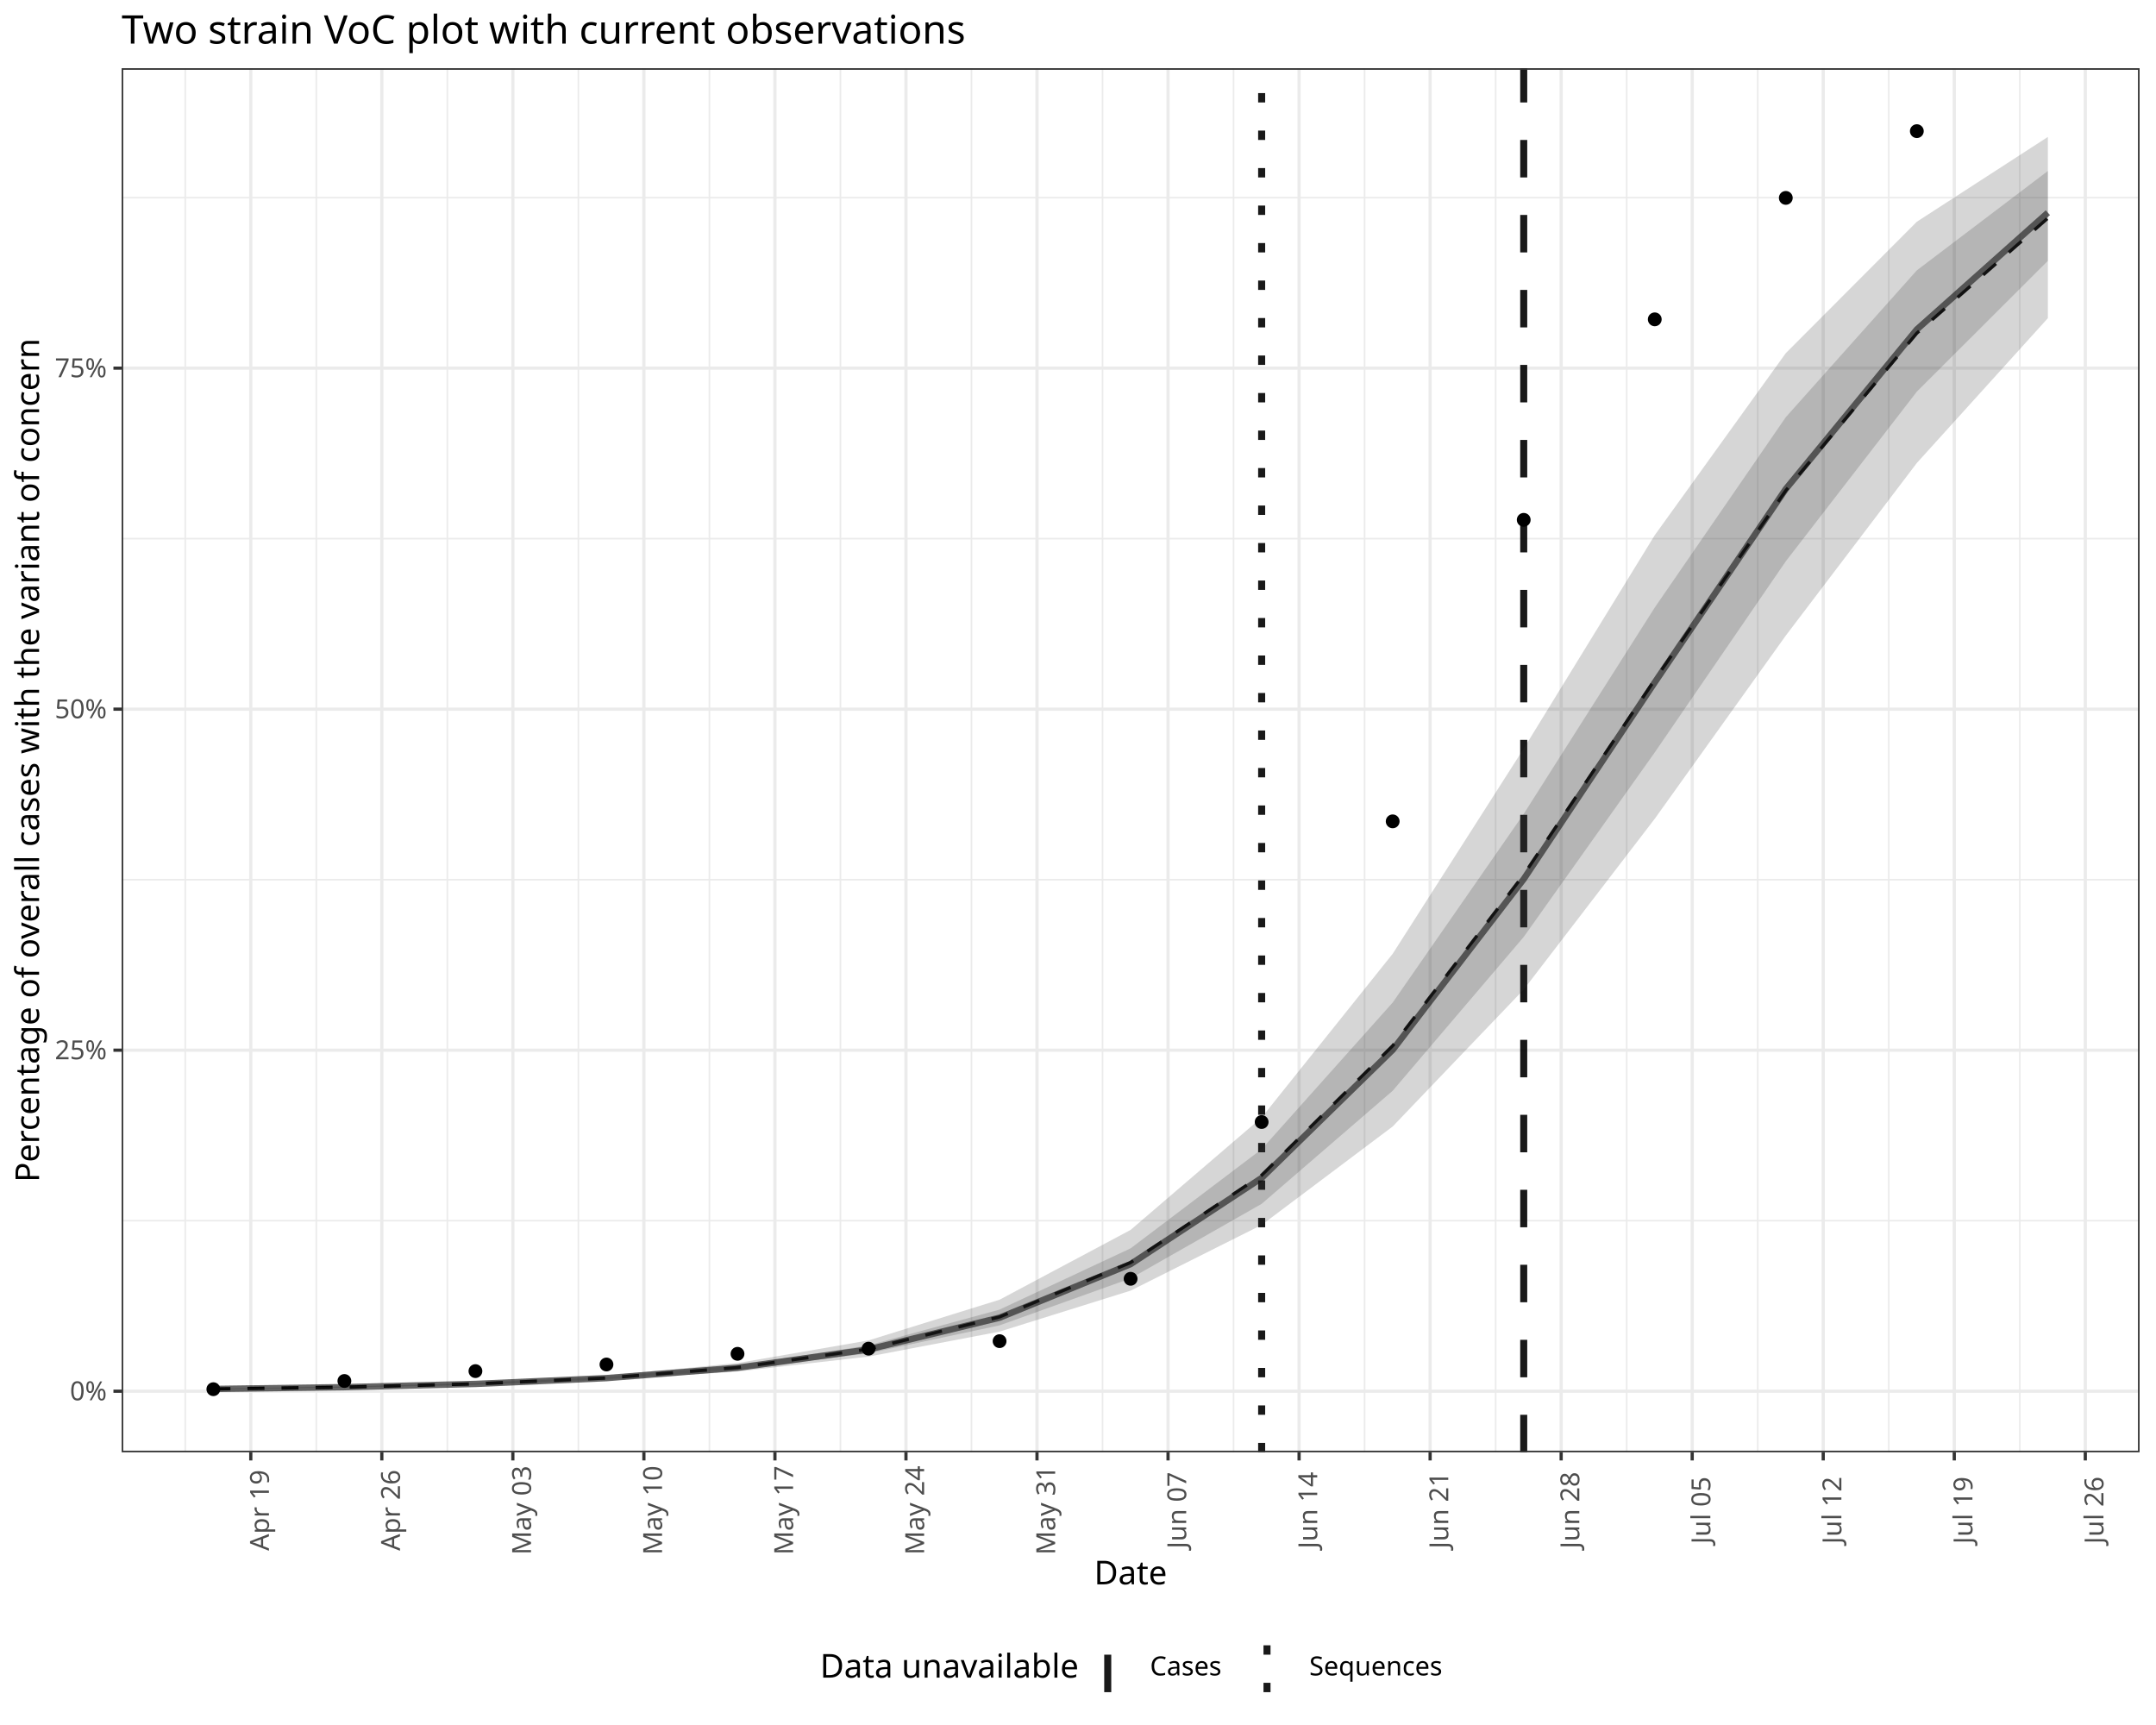
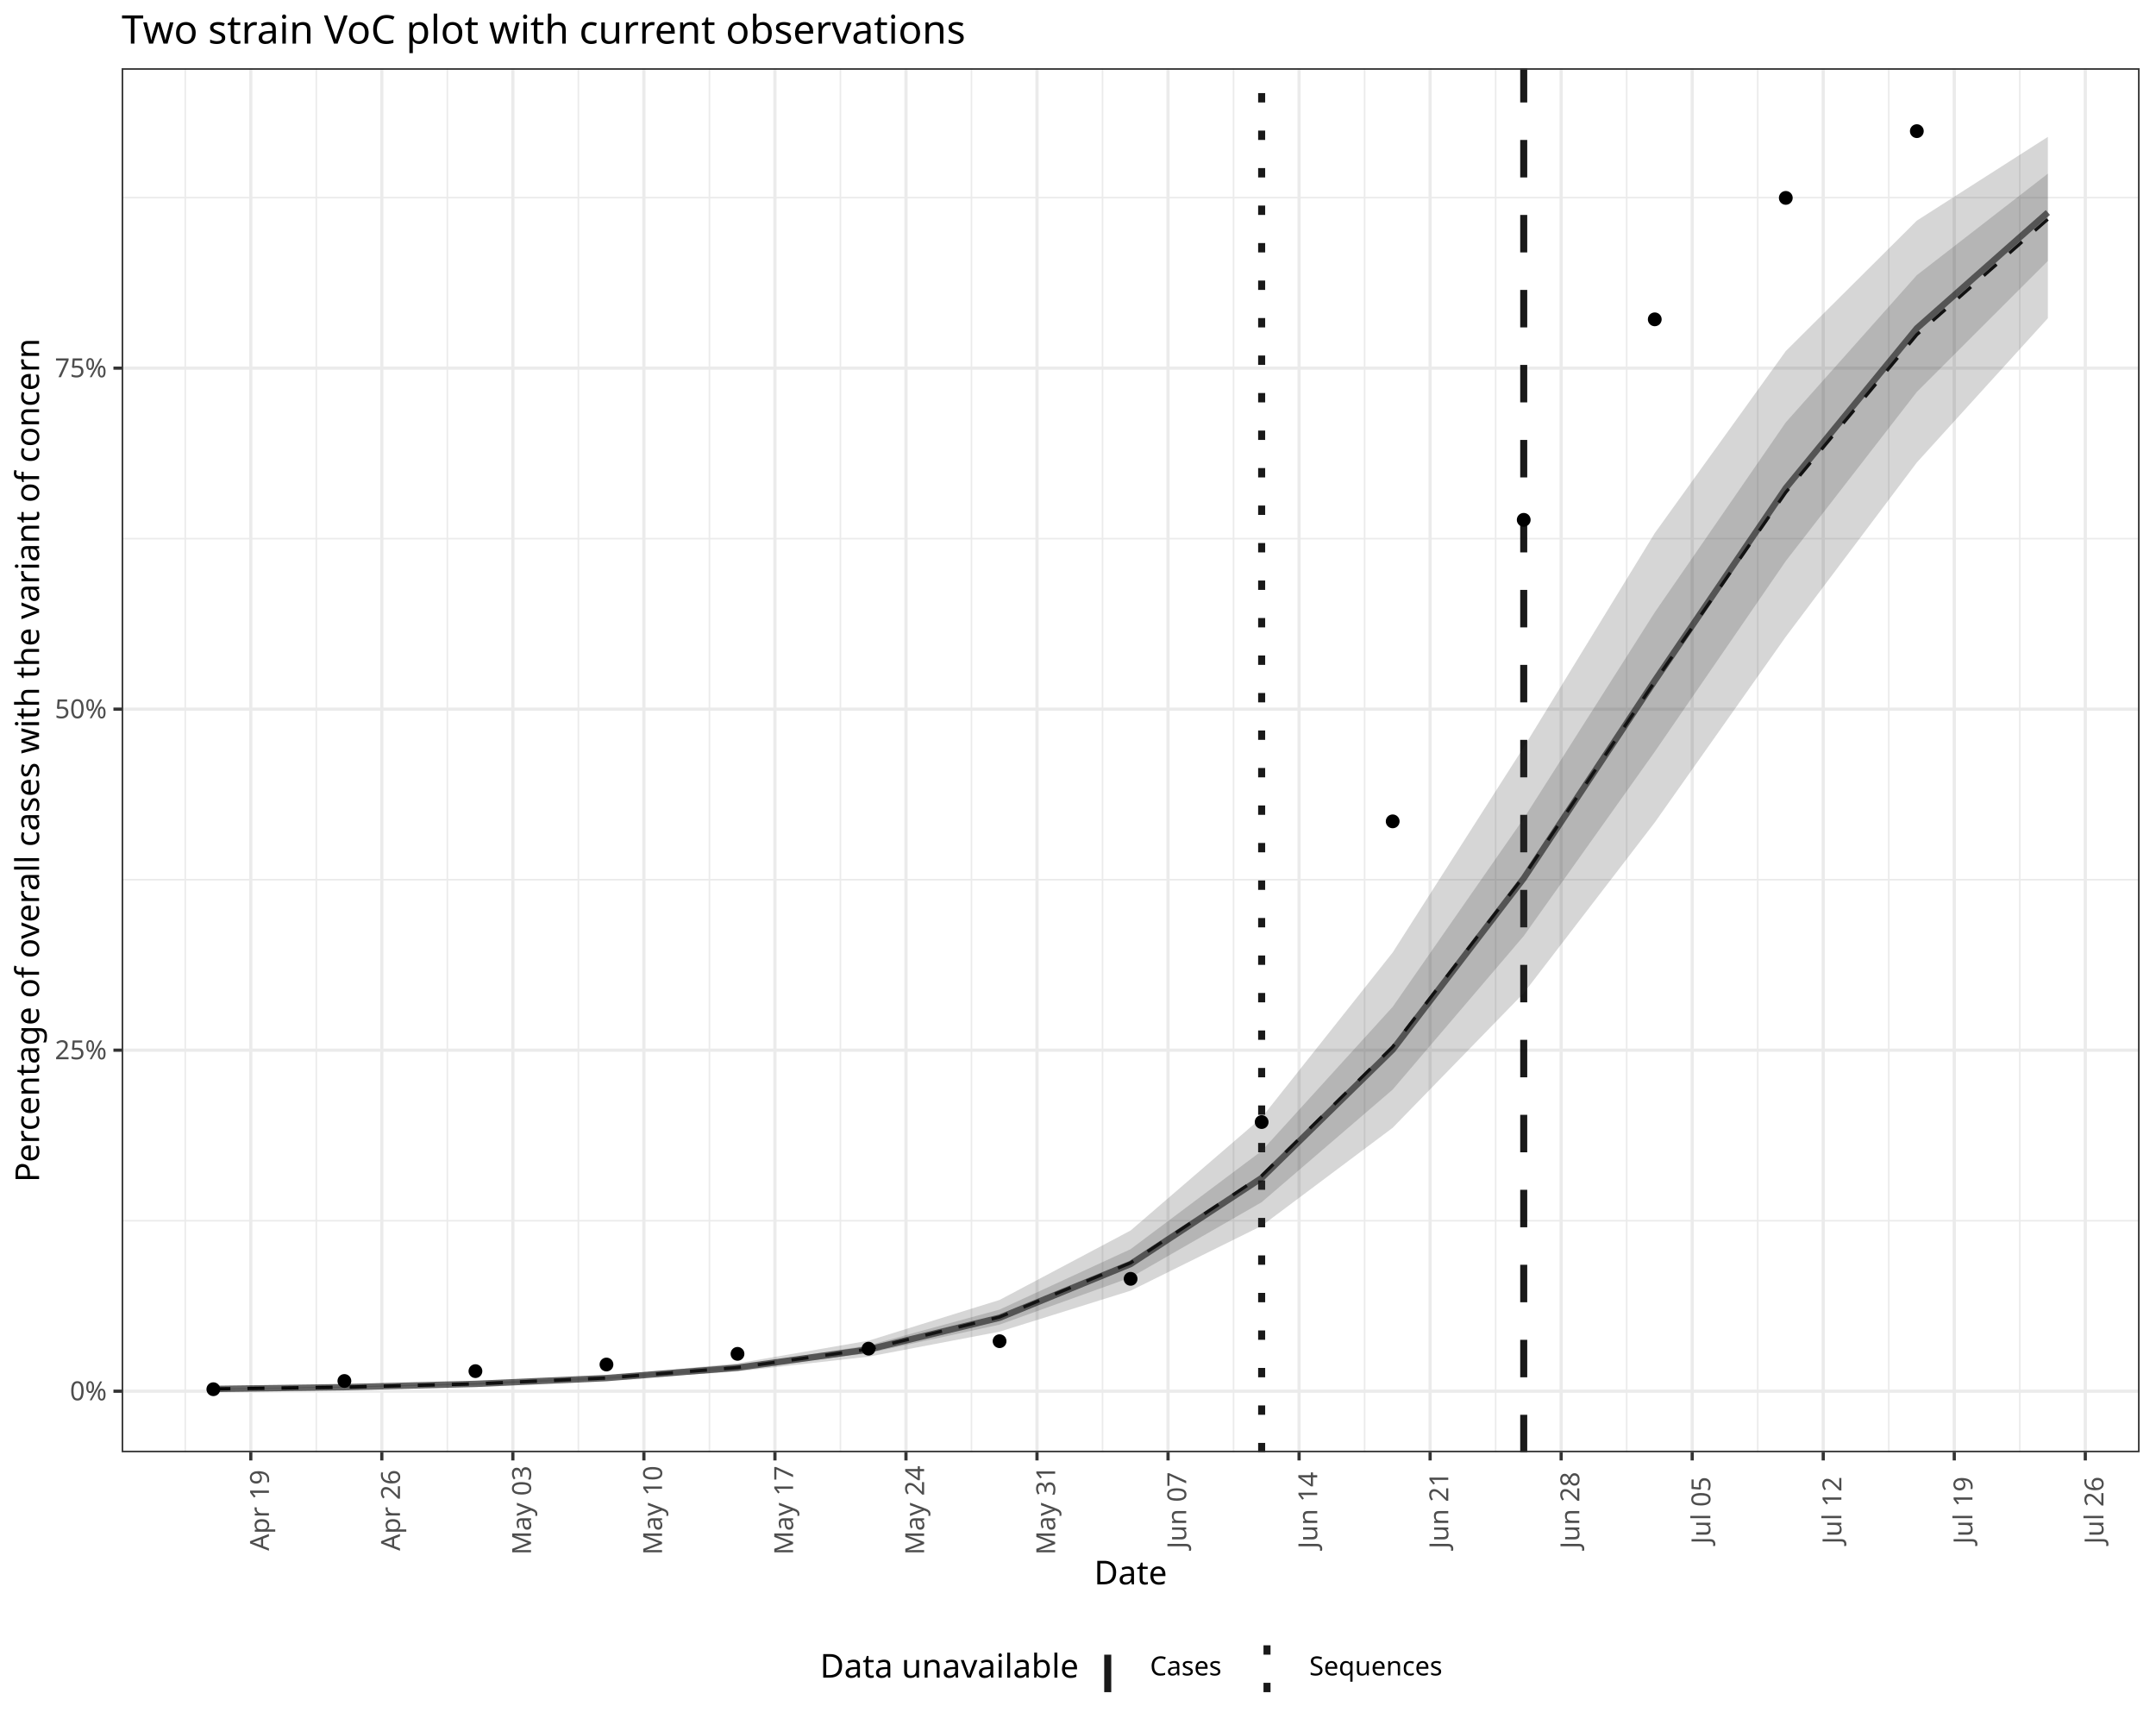
<svg xmlns="http://www.w3.org/2000/svg" class="svglite" data-engine-version="2.0" width="720.00pt" height="576.00pt" viewBox="0 0 720.00 576.00">
  <defs>
    <style type="text/css">
    .svglite line, .svglite polyline, .svglite polygon, .svglite path, .svglite rect, .svglite circle {
      fill: none;
      stroke: #000000;
      stroke-linecap: round;
      stroke-linejoin: round;
      stroke-miterlimit: 10.00;
    }
  </style>
  </defs>
  <rect width="100%" height="100%" style="stroke: none; fill: #FFFFFF;" />
  <defs>
    <clipPath id="cpMC4wMHw3MjAuMDB8MC4wMHw1NzYuMDA=">
      <rect x="0.00" y="0.00" width="720.00" height="576.00" />
    </clipPath>
  </defs>
  <g clip-path="url(#cpMC4wMHw3MjAuMDB8MC4wMHw1NzYuMDA=)">
    <rect x="0.00" y="0.00" width="720.00" height="576.00" style="stroke-width: 1.07; stroke: #FFFFFF; fill: #FFFFFF;" />
  </g>
  <defs>
    <clipPath id="cpNDAuNjJ8NzE0LjUyfDIyLjc4fDQ4NC45Mw==">
      <rect x="40.62" y="22.78" width="673.90" height="462.15" />
    </clipPath>
  </defs>
  <g clip-path="url(#cpNDAuNjJ8NzE0LjUyfDIyLjc4fDQ4NC45Mw==)">
    <rect x="40.62" y="22.78" width="673.90" height="462.15" style="stroke-width: 1.07; stroke: none; fill: #FFFFFF;" />
-     <polyline points="40.62,407.60 714.52,407.60 " style="stroke-width: 0.53; stroke: #EBEBEB; stroke-linecap: butt;" />
+     <polyline points="40.62,407.61 714.52,407.61 " style="stroke-width: 0.53; stroke: #EBEBEB; stroke-linecap: butt;" />
    <polyline points="40.62,293.74 714.52,293.74 " style="stroke-width: 0.53; stroke: #EBEBEB; stroke-linecap: butt;" />
    <polyline points="40.62,179.87 714.52,179.87 " style="stroke-width: 0.53; stroke: #EBEBEB; stroke-linecap: butt;" />
    <polyline points="40.62,66.00 714.52,66.00 " style="stroke-width: 0.53; stroke: #EBEBEB; stroke-linecap: butt;" />
    <polyline points="61.87,484.93 61.87,22.78 " style="stroke-width: 0.53; stroke: #EBEBEB; stroke-linecap: butt;" />
    <polyline points="105.63,484.93 105.63,22.78 " style="stroke-width: 0.53; stroke: #EBEBEB; stroke-linecap: butt;" />
    <polyline points="149.39,484.93 149.39,22.78 " style="stroke-width: 0.53; stroke: #EBEBEB; stroke-linecap: butt;" />
    <polyline points="193.15,484.93 193.15,22.78 " style="stroke-width: 0.53; stroke: #EBEBEB; stroke-linecap: butt;" />
    <polyline points="236.91,484.93 236.91,22.78 " style="stroke-width: 0.53; stroke: #EBEBEB; stroke-linecap: butt;" />
    <polyline points="280.67,484.93 280.67,22.78 " style="stroke-width: 0.53; stroke: #EBEBEB; stroke-linecap: butt;" />
    <polyline points="324.43,484.93 324.43,22.78 " style="stroke-width: 0.53; stroke: #EBEBEB; stroke-linecap: butt;" />
    <polyline points="368.19,484.93 368.19,22.78 " style="stroke-width: 0.53; stroke: #EBEBEB; stroke-linecap: butt;" />
    <polyline points="411.95,484.93 411.95,22.78 " style="stroke-width: 0.53; stroke: #EBEBEB; stroke-linecap: butt;" />
    <polyline points="455.71,484.93 455.71,22.78 " style="stroke-width: 0.53; stroke: #EBEBEB; stroke-linecap: butt;" />
    <polyline points="499.47,484.93 499.47,22.78 " style="stroke-width: 0.53; stroke: #EBEBEB; stroke-linecap: butt;" />
    <polyline points="543.23,484.93 543.23,22.78 " style="stroke-width: 0.53; stroke: #EBEBEB; stroke-linecap: butt;" />
    <polyline points="586.99,484.93 586.99,22.78 " style="stroke-width: 0.53; stroke: #EBEBEB; stroke-linecap: butt;" />
    <polyline points="630.75,484.93 630.75,22.78 " style="stroke-width: 0.53; stroke: #EBEBEB; stroke-linecap: butt;" />
    <polyline points="674.51,484.93 674.51,22.78 " style="stroke-width: 0.53; stroke: #EBEBEB; stroke-linecap: butt;" />
    <polyline points="40.62,464.54 714.52,464.54 " style="stroke-width: 1.07; stroke: #EBEBEB; stroke-linecap: butt;" />
    <polyline points="40.62,350.67 714.52,350.67 " style="stroke-width: 1.07; stroke: #EBEBEB; stroke-linecap: butt;" />
    <polyline points="40.62,236.80 714.52,236.80 " style="stroke-width: 1.07; stroke: #EBEBEB; stroke-linecap: butt;" />
    <polyline points="40.62,122.93 714.52,122.93 " style="stroke-width: 1.07; stroke: #EBEBEB; stroke-linecap: butt;" />
    <polyline points="83.75,484.93 83.75,22.78 " style="stroke-width: 1.07; stroke: #EBEBEB; stroke-linecap: butt;" />
    <polyline points="127.51,484.93 127.51,22.78 " style="stroke-width: 1.07; stroke: #EBEBEB; stroke-linecap: butt;" />
    <polyline points="171.27,484.93 171.27,22.78 " style="stroke-width: 1.07; stroke: #EBEBEB; stroke-linecap: butt;" />
    <polyline points="215.03,484.93 215.03,22.78 " style="stroke-width: 1.07; stroke: #EBEBEB; stroke-linecap: butt;" />
    <polyline points="258.79,484.93 258.79,22.78 " style="stroke-width: 1.07; stroke: #EBEBEB; stroke-linecap: butt;" />
    <polyline points="302.55,484.93 302.55,22.78 " style="stroke-width: 1.07; stroke: #EBEBEB; stroke-linecap: butt;" />
    <polyline points="346.31,484.93 346.31,22.78 " style="stroke-width: 1.07; stroke: #EBEBEB; stroke-linecap: butt;" />
    <polyline points="390.07,484.93 390.07,22.78 " style="stroke-width: 1.07; stroke: #EBEBEB; stroke-linecap: butt;" />
    <polyline points="433.83,484.93 433.83,22.78 " style="stroke-width: 1.07; stroke: #EBEBEB; stroke-linecap: butt;" />
    <polyline points="477.59,484.93 477.59,22.78 " style="stroke-width: 1.07; stroke: #EBEBEB; stroke-linecap: butt;" />
    <polyline points="521.35,484.93 521.35,22.78 " style="stroke-width: 1.07; stroke: #EBEBEB; stroke-linecap: butt;" />
    <polyline points="565.11,484.93 565.11,22.78 " style="stroke-width: 1.07; stroke: #EBEBEB; stroke-linecap: butt;" />
    <polyline points="608.87,484.93 608.87,22.78 " style="stroke-width: 1.07; stroke: #EBEBEB; stroke-linecap: butt;" />
    <polyline points="652.63,484.93 652.63,22.78 " style="stroke-width: 1.07; stroke: #EBEBEB; stroke-linecap: butt;" />
    <polyline points="696.39,484.93 696.39,22.78 " style="stroke-width: 1.07; stroke: #EBEBEB; stroke-linecap: butt;" />
    <line x1="508.85" y1="484.93" x2="508.85" y2="22.78" style="stroke-width: 2.35; stroke: #000000; stroke-opacity: 0.90; stroke-dasharray: 12.52,12.52; stroke-linecap: butt;" />
    <line x1="421.33" y1="484.93" x2="421.33" y2="22.78" style="stroke-width: 2.35; stroke: #000000; stroke-opacity: 0.90; stroke-dasharray: 3.13,9.39; stroke-linecap: butt;" />
-     <polyline points="71.25,463.79 115.01,463.19 158.77,462.11 202.53,460.17 246.29,456.71 290.05,450.59 333.81,439.99 377.57,422.11 421.33,393.34 465.09,350.57 508.85,293.54 552.61,227.86 596.37,163.28 640.13,110.01 683.89,71.02 " style="stroke-width: 2.13; stroke: #000000; stroke-opacity: 0.60; stroke-linecap: butt;" />
-     <polyline points="71.25,463.78 115.01,463.18 158.77,462.09 202.53,460.14 246.29,456.65 290.05,450.48 333.81,439.74 377.57,421.58 421.33,392.42 465.09,349.19 508.85,292.09 552.61,226.98 596.37,163.80 640.13,111.25 683.89,72.82 " style="stroke-width: 1.07; stroke-dasharray: 5.69,5.69; stroke-linecap: butt;" />
-     <polygon points="71.25,463.62 115.01,462.91 158.77,461.64 202.53,459.34 246.29,455.15 290.05,447.58 333.81,433.99 377.57,410.68 421.33,373.15 465.09,318.48 508.85,249.96 552.61,178.70 596.37,117.92 640.13,74.04 683.89,45.72 683.89,106.24 640.13,154.60 596.37,212.23 552.61,273.39 508.85,330.42 465.09,376.15 421.33,409.02 377.57,430.96 333.81,444.64 290.05,452.98 246.29,457.97 202.53,460.83 158.77,462.48 115.01,463.41 71.25,463.93 " style="stroke-width: 0.00; stroke: none; fill: #333333; fill-opacity: 0.20;" />
-     <polyline points="71.25,463.62 115.01,462.91 158.77,461.64 202.53,459.34 246.29,455.15 290.05,447.58 333.81,433.99 377.57,410.68 421.33,373.15 465.09,318.48 508.85,249.96 552.61,178.70 596.37,117.92 640.13,74.04 683.89,45.72 " style="stroke-width: 0.43; stroke: none;" />
-     <polyline points="683.89,106.24 640.13,154.60 596.37,212.23 552.61,273.39 508.85,330.42 465.09,376.15 421.33,409.02 377.57,430.96 333.81,444.64 290.05,452.98 246.29,457.97 202.53,460.83 158.77,462.48 115.01,463.41 71.25,463.93 " style="stroke-width: 0.43; stroke: none;" />
-     <polygon points="71.25,463.71 115.01,463.06 158.77,461.89 202.53,459.80 246.29,455.98 290.05,449.23 333.81,437.29 377.57,416.84 421.33,383.73 465.09,334.76 508.85,271.77 552.61,202.86 596.37,139.30 640.13,90.27 683.89,57.09 683.89,87.09 640.13,130.78 596.37,187.42 552.61,251.24 508.85,312.85 465.09,364.22 421.33,401.98 377.57,426.87 333.81,442.55 290.05,451.88 246.29,457.35 202.53,460.50 158.77,462.30 115.01,463.30 71.25,463.86 " style="stroke-width: 0.00; stroke: none; fill: #333333; fill-opacity: 0.20;" />
-     <polyline points="71.25,463.71 115.01,463.06 158.77,461.89 202.53,459.80 246.29,455.98 290.05,449.23 333.81,437.29 377.57,416.84 421.33,383.73 465.09,334.76 508.85,271.77 552.61,202.86 596.37,139.30 640.13,90.27 683.89,57.09 " style="stroke-width: 1.07; stroke: none;" />
-     <polyline points="683.89,87.09 640.13,130.78 596.37,187.42 552.61,251.24 508.85,312.85 465.09,364.22 421.33,401.98 377.57,426.87 333.81,442.55 290.05,451.88 246.29,457.35 202.53,460.50 158.77,462.30 115.01,463.30 71.25,463.86 " style="stroke-width: 1.07; stroke: none;" />
-     <circle cx="71.25" cy="463.87" r="1.95" style="stroke-width: 0.71; fill: #000000;" />
+     <polyline points="71.25,463.79 115.01,463.19 158.77,462.10 202.53,460.16 246.29,456.69 290.05,450.60 333.81,440.01 377.57,422.07 421.33,393.35 465.09,350.50 508.85,293.28 552.61,227.28 596.37,162.98 640.13,109.62 683.89,70.95 " style="stroke-width: 2.13; stroke: #000000; stroke-opacity: 0.60; stroke-linecap: butt;" />
+     <polyline points="71.25,463.78 115.01,463.18 158.77,462.09 202.53,460.13 246.29,456.65 290.05,450.49 333.81,439.77 377.57,421.68 421.33,392.63 465.09,349.56 508.85,292.63 552.61,227.60 596.37,164.40 640.13,111.75 683.89,73.17 " style="stroke-width: 1.07; stroke-dasharray: 5.69,5.69; stroke-linecap: butt;" />
+     <polygon points="71.25,463.62 115.01,462.92 158.77,461.65 202.53,459.40 246.29,455.24 290.05,447.67 333.81,434.07 377.57,410.88 421.33,373.18 465.09,318.04 508.85,249.51 552.61,178.02 596.37,117.22 640.13,73.67 683.89,45.70 683.89,106.26 640.13,154.43 596.37,212.61 552.61,274.63 508.85,331.62 465.09,376.58 421.33,409.33 377.57,430.98 333.81,444.66 290.05,453.00 246.29,457.93 202.53,460.81 158.77,462.47 115.01,463.41 71.25,463.93 " style="stroke-width: 0.00; stroke: none; fill: #333333; fill-opacity: 0.20;" />
+     <polyline points="71.25,463.62 115.01,462.92 158.77,461.65 202.53,459.40 246.29,455.24 290.05,447.67 333.81,434.07 377.57,410.88 421.33,373.18 465.09,318.04 508.85,249.51 552.61,178.02 596.37,117.22 640.13,73.67 683.89,45.70 " style="stroke-width: 0.43; stroke: none;" />
+     <polyline points="683.89,106.26 640.13,154.43 596.37,212.61 552.61,274.63 508.85,331.62 465.09,376.58 421.33,409.33 377.57,430.98 333.81,444.66 290.05,453.00 246.29,457.93 202.53,460.81 158.77,462.47 115.01,463.41 71.25,463.93 " style="stroke-width: 0.43; stroke: none;" />
+     <polygon points="71.25,463.71 115.01,463.06 158.77,461.88 202.53,459.77 246.29,455.98 290.05,449.23 333.81,437.28 377.57,417.11 421.33,384.31 465.09,336.19 508.85,273.30 552.61,204.46 596.37,141.03 640.13,91.88 683.89,57.98 683.89,87.13 640.13,130.87 596.37,187.34 552.61,251.01 508.85,312.55 465.09,363.82 421.33,401.43 377.57,426.57 333.81,442.31 290.05,451.82 246.29,457.32 202.53,460.50 158.77,462.29 115.01,463.30 71.25,463.86 " style="stroke-width: 0.00; stroke: none; fill: #333333; fill-opacity: 0.20;" />
+     <polyline points="71.25,463.71 115.01,463.06 158.77,461.88 202.53,459.77 246.29,455.98 290.05,449.23 333.81,437.28 377.57,417.11 421.33,384.31 465.09,336.19 508.85,273.30 552.61,204.46 596.37,141.03 640.13,91.88 683.89,57.98 " style="stroke-width: 1.07; stroke: none;" />
+     <polyline points="683.89,87.13 640.13,130.87 596.37,187.34 552.61,251.01 508.85,312.55 465.09,363.82 421.33,401.43 377.57,426.57 333.81,442.31 290.05,451.82 246.29,457.32 202.53,460.50 158.77,462.29 115.01,463.30 71.25,463.86 " style="stroke-width: 1.07; stroke: none;" />
+     <circle cx="71.25" cy="463.88" r="1.95" style="stroke-width: 0.71; fill: #000000;" />
    <circle cx="115.01" cy="461.13" r="1.95" style="stroke-width: 0.71; fill: #000000;" />
-     <circle cx="158.77" cy="457.83" r="1.95" style="stroke-width: 0.71; fill: #000000;" />
-     <circle cx="202.53" cy="455.62" r="1.95" style="stroke-width: 0.71; fill: #000000;" />
-     <circle cx="246.29" cy="452.06" r="1.95" style="stroke-width: 0.71; fill: #000000;" />
+     <circle cx="158.77" cy="457.84" r="1.95" style="stroke-width: 0.71; fill: #000000;" />
+     <circle cx="202.53" cy="455.63" r="1.95" style="stroke-width: 0.71; fill: #000000;" />
+     <circle cx="246.29" cy="452.07" r="1.95" style="stroke-width: 0.71; fill: #000000;" />
    <circle cx="290.05" cy="450.34" r="1.95" style="stroke-width: 0.71; fill: #000000;" />
-     <circle cx="333.81" cy="447.83" r="1.95" style="stroke-width: 0.71; fill: #000000;" />
-     <circle cx="377.57" cy="427.01" r="1.95" style="stroke-width: 0.71; fill: #000000;" />
-     <circle cx="421.33" cy="374.66" r="1.95" style="stroke-width: 0.71; fill: #000000;" />
+     <circle cx="333.81" cy="447.84" r="1.95" style="stroke-width: 0.71; fill: #000000;" />
+     <circle cx="377.57" cy="427.02" r="1.95" style="stroke-width: 0.71; fill: #000000;" />
+     <circle cx="421.33" cy="374.67" r="1.95" style="stroke-width: 0.71; fill: #000000;" />
    <circle cx="465.09" cy="274.26" r="1.95" style="stroke-width: 0.71; fill: #000000;" />
    <circle cx="508.85" cy="173.58" r="1.95" style="stroke-width: 0.71; fill: #000000;" />
    <circle cx="552.61" cy="106.63" r="1.95" style="stroke-width: 0.71; fill: #000000;" />
    <circle cx="596.37" cy="66.08" r="1.95" style="stroke-width: 0.71; fill: #000000;" />
    <circle cx="640.13" cy="43.79" r="1.95" style="stroke-width: 0.71; fill: #000000;" />
    <rect x="40.62" y="22.78" width="673.90" height="462.15" style="stroke-width: 1.07; stroke: #333333;" />
  </g>
  <g clip-path="url(#cpMC4wMHw3MjAuMDB8MC4wMHw1NzYuMDA=)">
    <text x="35.69" y="467.57" text-anchor="end" style="font-size: 8.80px; fill: #4D4D4D; font-family: sans;" textLength="12.72px" lengthAdjust="spacingAndGlyphs">0%</text>
    <text x="35.69" y="353.70" text-anchor="end" style="font-size: 8.80px; fill: #4D4D4D; font-family: sans;" textLength="17.61px" lengthAdjust="spacingAndGlyphs">25%</text>
    <text x="35.69" y="239.83" text-anchor="end" style="font-size: 8.80px; fill: #4D4D4D; font-family: sans;" textLength="17.61px" lengthAdjust="spacingAndGlyphs">50%</text>
    <text x="35.69" y="125.96" text-anchor="end" style="font-size: 8.80px; fill: #4D4D4D; font-family: sans;" textLength="17.61px" lengthAdjust="spacingAndGlyphs">75%</text>
    <polyline points="37.88,464.54 40.62,464.54 " style="stroke-width: 1.07; stroke: #333333; stroke-linecap: butt;" />
    <polyline points="37.88,350.67 40.62,350.67 " style="stroke-width: 1.07; stroke: #333333; stroke-linecap: butt;" />
    <polyline points="37.88,236.80 40.62,236.80 " style="stroke-width: 1.07; stroke: #333333; stroke-linecap: butt;" />
    <polyline points="37.88,122.93 40.62,122.93 " style="stroke-width: 1.07; stroke: #333333; stroke-linecap: butt;" />
    <polyline points="83.75,487.67 83.75,484.93 " style="stroke-width: 1.07; stroke: #333333; stroke-linecap: butt;" />
    <polyline points="127.51,487.67 127.51,484.93 " style="stroke-width: 1.07; stroke: #333333; stroke-linecap: butt;" />
    <polyline points="171.27,487.67 171.27,484.93 " style="stroke-width: 1.07; stroke: #333333; stroke-linecap: butt;" />
    <polyline points="215.03,487.67 215.03,484.93 " style="stroke-width: 1.07; stroke: #333333; stroke-linecap: butt;" />
    <polyline points="258.79,487.67 258.79,484.93 " style="stroke-width: 1.07; stroke: #333333; stroke-linecap: butt;" />
    <polyline points="302.55,487.67 302.55,484.93 " style="stroke-width: 1.07; stroke: #333333; stroke-linecap: butt;" />
    <polyline points="346.31,487.67 346.31,484.93 " style="stroke-width: 1.07; stroke: #333333; stroke-linecap: butt;" />
    <polyline points="390.07,487.67 390.07,484.93 " style="stroke-width: 1.07; stroke: #333333; stroke-linecap: butt;" />
    <polyline points="433.83,487.67 433.83,484.93 " style="stroke-width: 1.07; stroke: #333333; stroke-linecap: butt;" />
    <polyline points="477.59,487.67 477.59,484.93 " style="stroke-width: 1.07; stroke: #333333; stroke-linecap: butt;" />
    <polyline points="521.35,487.67 521.35,484.93 " style="stroke-width: 1.07; stroke: #333333; stroke-linecap: butt;" />
    <polyline points="565.11,487.67 565.11,484.93 " style="stroke-width: 1.07; stroke: #333333; stroke-linecap: butt;" />
    <polyline points="608.87,487.67 608.87,484.93 " style="stroke-width: 1.07; stroke: #333333; stroke-linecap: butt;" />
    <polyline points="652.63,487.67 652.63,484.93 " style="stroke-width: 1.07; stroke: #333333; stroke-linecap: butt;" />
    <polyline points="696.39,487.67 696.39,484.93 " style="stroke-width: 1.07; stroke: #333333; stroke-linecap: butt;" />
    <text transform="translate(89.81,504.30) rotate(-90)" text-anchor="middle" style="font-size: 8.80px; fill: #4D4D4D; font-family: sans;" textLength="25.93px" lengthAdjust="spacingAndGlyphs">Apr 19</text>
    <text transform="translate(133.57,504.30) rotate(-90)" text-anchor="middle" style="font-size: 8.80px; fill: #4D4D4D; font-family: sans;" textLength="25.93px" lengthAdjust="spacingAndGlyphs">Apr 26</text>
    <text transform="translate(177.33,504.30) rotate(-90)" text-anchor="middle" style="font-size: 8.80px; fill: #4D4D4D; font-family: sans;" textLength="28.87px" lengthAdjust="spacingAndGlyphs">May 03</text>
    <text transform="translate(221.09,504.30) rotate(-90)" text-anchor="middle" style="font-size: 8.80px; fill: #4D4D4D; font-family: sans;" textLength="28.87px" lengthAdjust="spacingAndGlyphs">May 10</text>
    <text transform="translate(264.85,504.30) rotate(-90)" text-anchor="middle" style="font-size: 8.80px; fill: #4D4D4D; font-family: sans;" textLength="28.87px" lengthAdjust="spacingAndGlyphs">May 17</text>
    <text transform="translate(308.61,504.30) rotate(-90)" text-anchor="middle" style="font-size: 8.80px; fill: #4D4D4D; font-family: sans;" textLength="28.87px" lengthAdjust="spacingAndGlyphs">May 24</text>
    <text transform="translate(352.37,504.30) rotate(-90)" text-anchor="middle" style="font-size: 8.80px; fill: #4D4D4D; font-family: sans;" textLength="28.87px" lengthAdjust="spacingAndGlyphs">May 31</text>
    <text transform="translate(396.13,504.30) rotate(-90)" text-anchor="middle" style="font-size: 8.80px; fill: #4D4D4D; font-family: sans;" textLength="26.43px" lengthAdjust="spacingAndGlyphs">Jun 07</text>
    <text transform="translate(439.89,504.30) rotate(-90)" text-anchor="middle" style="font-size: 8.80px; fill: #4D4D4D; font-family: sans;" textLength="26.43px" lengthAdjust="spacingAndGlyphs">Jun 14</text>
    <text transform="translate(483.65,504.30) rotate(-90)" text-anchor="middle" style="font-size: 8.80px; fill: #4D4D4D; font-family: sans;" textLength="26.43px" lengthAdjust="spacingAndGlyphs">Jun 21</text>
    <text transform="translate(527.41,504.30) rotate(-90)" text-anchor="middle" style="font-size: 8.80px; fill: #4D4D4D; font-family: sans;" textLength="26.43px" lengthAdjust="spacingAndGlyphs">Jun 28</text>
    <text transform="translate(571.17,504.30) rotate(-90)" text-anchor="middle" style="font-size: 8.80px; fill: #4D4D4D; font-family: sans;" textLength="23.49px" lengthAdjust="spacingAndGlyphs">Jul 05</text>
    <text transform="translate(614.93,504.30) rotate(-90)" text-anchor="middle" style="font-size: 8.80px; fill: #4D4D4D; font-family: sans;" textLength="23.49px" lengthAdjust="spacingAndGlyphs">Jul 12</text>
    <text transform="translate(658.69,504.30) rotate(-90)" text-anchor="middle" style="font-size: 8.80px; fill: #4D4D4D; font-family: sans;" textLength="23.49px" lengthAdjust="spacingAndGlyphs">Jul 19</text>
    <text transform="translate(702.45,504.30) rotate(-90)" text-anchor="middle" style="font-size: 8.80px; fill: #4D4D4D; font-family: sans;" textLength="23.49px" lengthAdjust="spacingAndGlyphs">Jul 26</text>
    <text x="377.57" y="529.04" text-anchor="middle" style="font-size: 11.00px; font-family: sans;" textLength="23.24px" lengthAdjust="spacingAndGlyphs">Date</text>
    <text transform="translate(13.05,253.86) rotate(-90)" text-anchor="middle" style="font-size: 11.00px; font-family: sans;" textLength="267.24px" lengthAdjust="spacingAndGlyphs">Percentage of overall cases with the variant of concern</text>
    <rect x="268.38" y="542.28" width="218.39" height="28.24" style="stroke-width: 1.07; stroke: none; fill: #FFFFFF;" />
    <text x="273.86" y="560.19" style="font-size: 11.00px; font-family: sans;" textLength="81.95px" lengthAdjust="spacingAndGlyphs">Data unavailable</text>
    <rect x="361.29" y="547.76" width="17.28" height="17.28" style="stroke-width: 1.07; stroke: none; fill: #FFFFFF;" />
    <line x1="369.93" y1="565.04" x2="369.93" y2="547.76" style="stroke-width: 2.35; stroke: #000000; stroke-opacity: 0.90; stroke-dasharray: 12.52,12.52; stroke-linecap: butt;" />
    <rect x="414.48" y="547.76" width="17.28" height="17.28" style="stroke-width: 1.07; stroke: none; fill: #FFFFFF;" />
    <line x1="423.12" y1="565.04" x2="423.12" y2="547.76" style="stroke-width: 2.35; stroke: #000000; stroke-opacity: 0.90; stroke-dasharray: 3.13,9.39; stroke-linecap: butt;" />
    <text x="384.05" y="559.43" style="font-size: 8.80px; font-family: sans;" textLength="24.95px" lengthAdjust="spacingAndGlyphs">Cases</text>
    <text x="437.24" y="559.43" style="font-size: 8.80px; font-family: sans;" textLength="44.05px" lengthAdjust="spacingAndGlyphs">Sequences</text>
    <text x="40.62" y="14.56" style="font-size: 13.20px; font-family: sans;" textLength="265.61px" lengthAdjust="spacingAndGlyphs">Two strain VoC plot with current observations</text>
  </g>
</svg>
